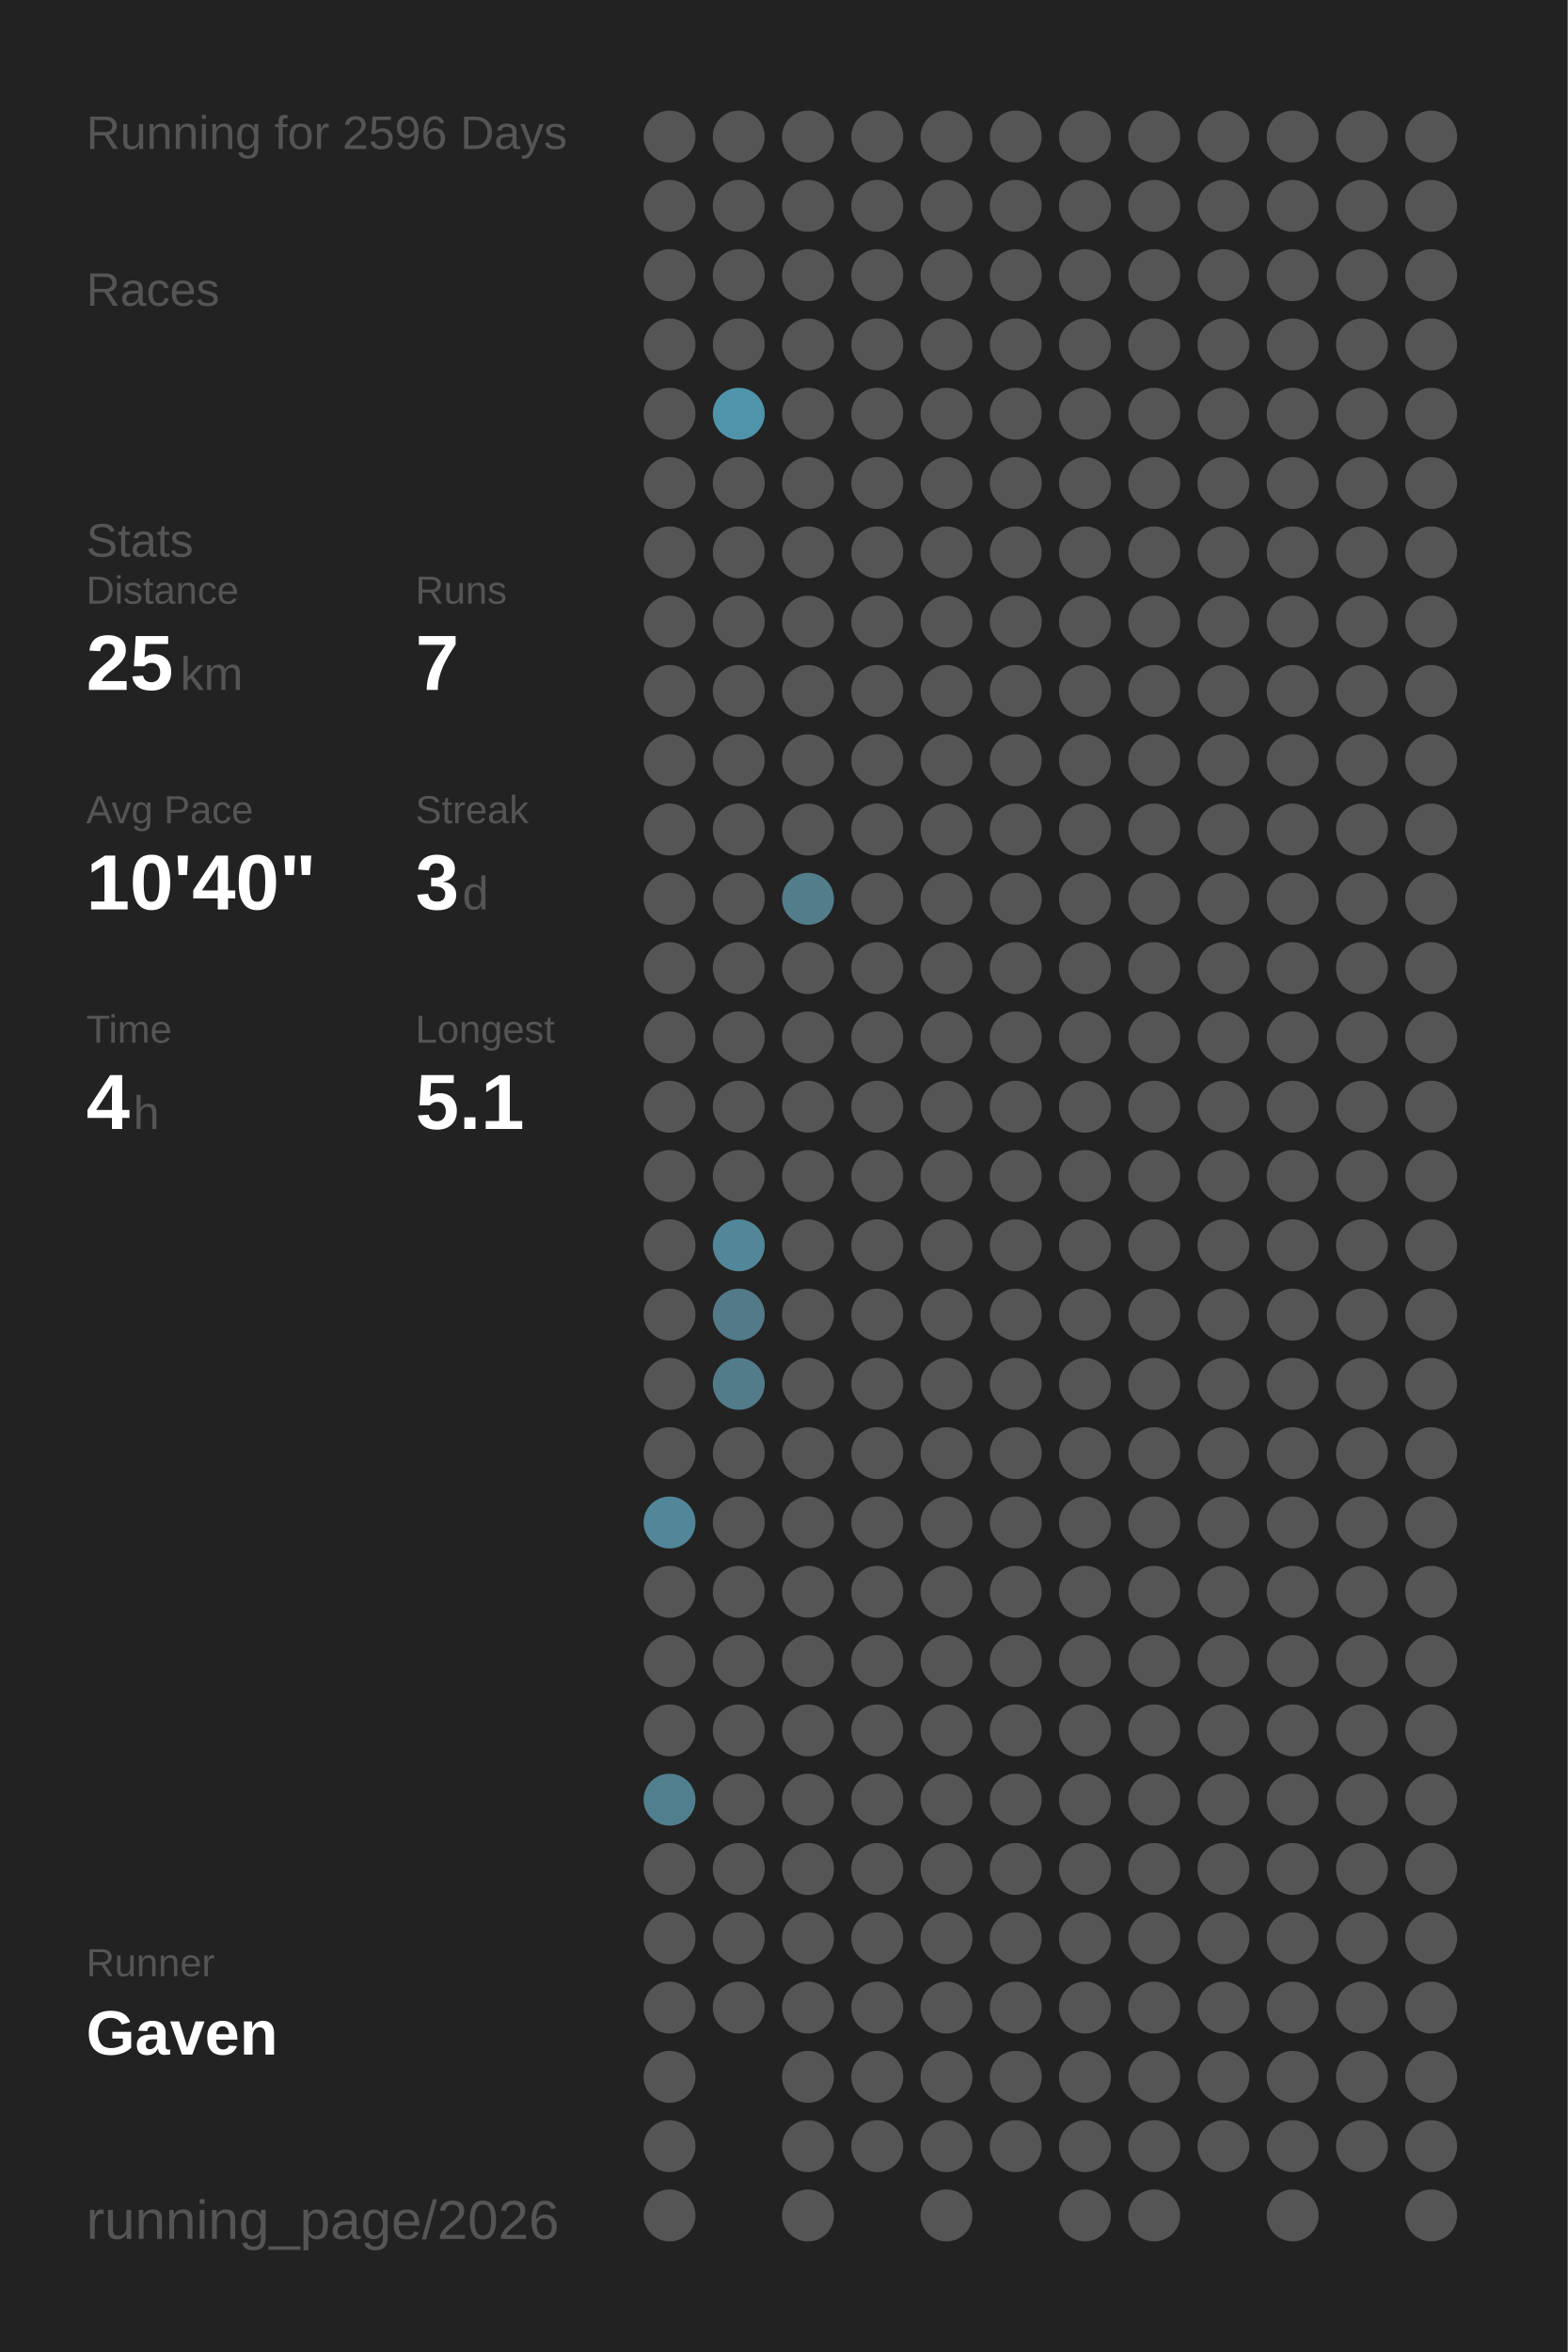
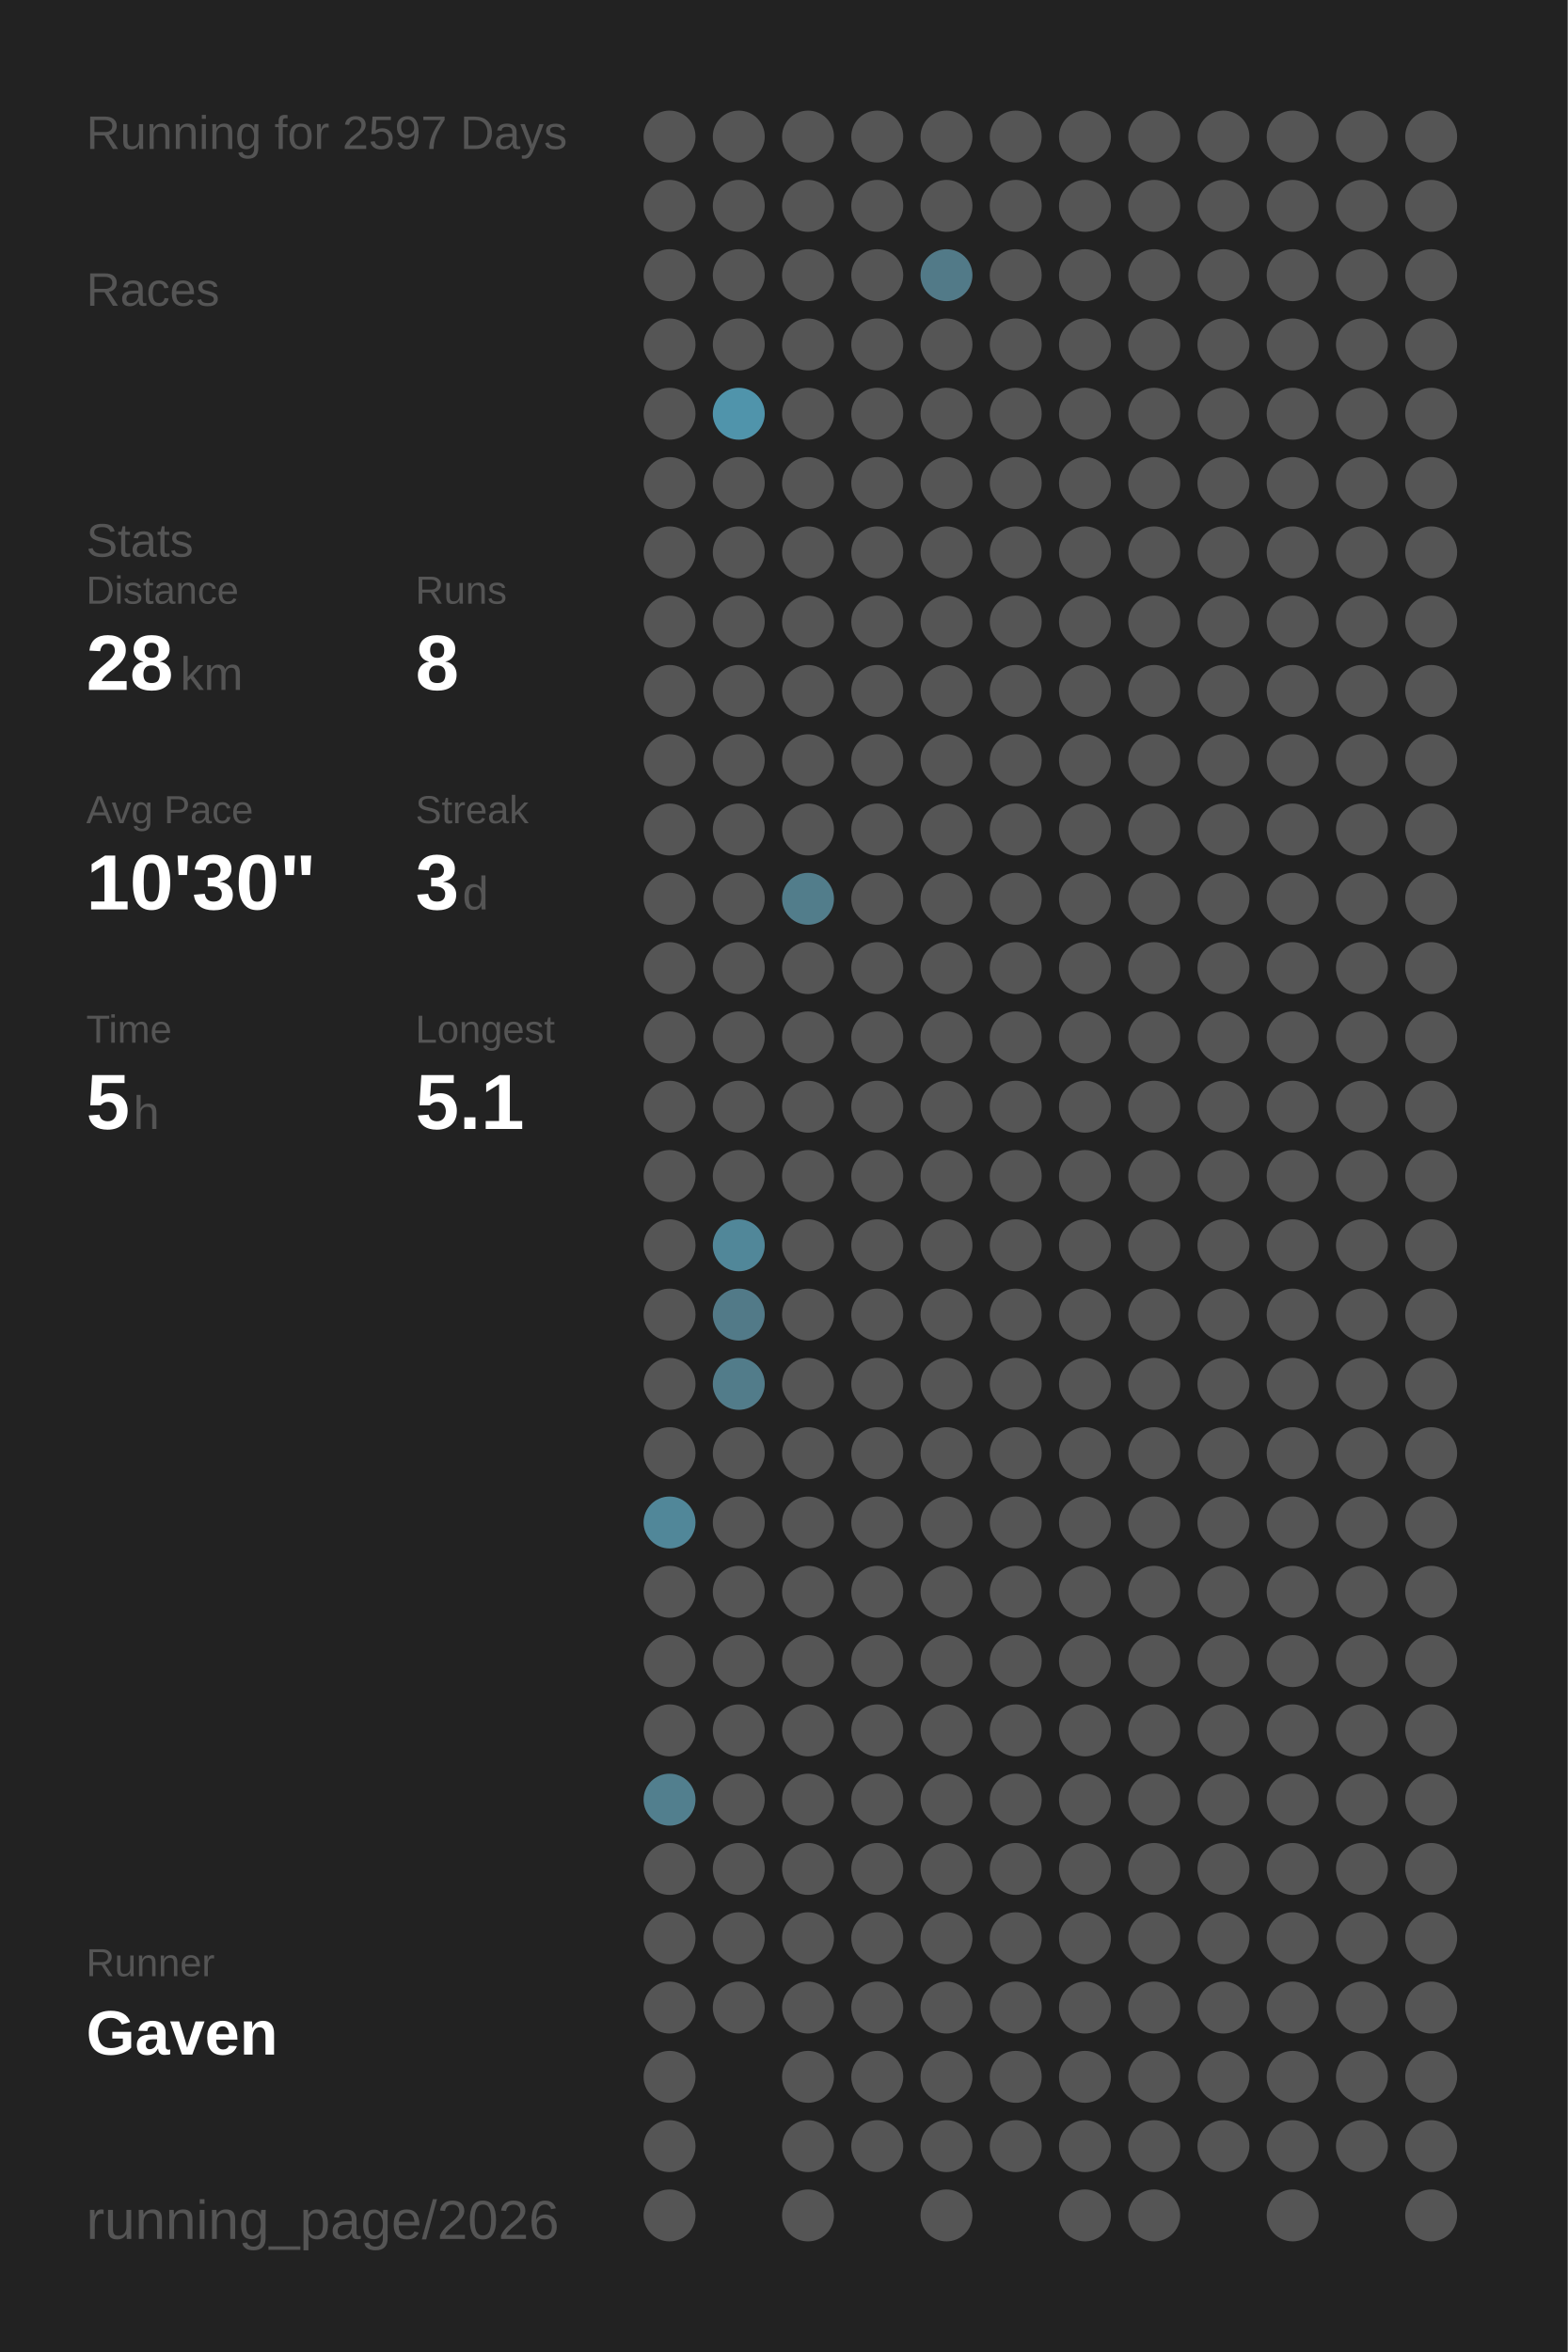
<svg xmlns="http://www.w3.org/2000/svg" baseProfile="full" height="300mm" version="1.1" viewBox="0,0,200,300" width="200mm">
  <defs />
  <rect fill="#222222" height="300" width="200" x="0" y="0" />
-   <text fill="#555555" style="font-size:6px; font-family:Arial;" x="11" y="19">Running for 2596 Days</text>
+   <text fill="#555555" style="font-size:6px; font-family:Arial;" x="11" y="19">Running for 2597 Days</text>
  <text fill="#555555" style="font-size:6px; font-family:Arial;" x="11" y="39">Races</text>
  <text fill="#555555" style="font-size:6px; font-family:Arial;" x="11" y="71">Stats</text>
  <text fill="#555555" style="font-size:5px; font-family:Arial;" x="11" y="77">Distance</text>
-   <text fill="#FFFFFF" style="font-size:10px; font-family:Arial; font-weight:bold;" x="11" y="88">25</text>
+   <text fill="#FFFFFF" style="font-size:10px; font-family:Arial; font-weight:bold;" x="11" y="88">28</text>
  <text fill="#555555" style="font-size:6px; font-family:Arial;" x="23" y="88">km</text>
  <text fill="#555555" style="font-size:5px; font-family:Arial;" x="53" y="77">Runs</text>
-   <text fill="#FFFFFF" style="font-size:10px; font-family:Arial; font-weight:bold;" x="53" y="88">7</text>
+   <text fill="#FFFFFF" style="font-size:10px; font-family:Arial; font-weight:bold;" x="53" y="88">8</text>
  <text fill="#555555" style="font-size:5px; font-family:Arial;" x="11" y="105">Avg Pace</text>
-   <text fill="#FFFFFF" style="font-size:10px; font-family:Arial; font-weight:bold;" x="11" y="116">10'40"</text>
+   <text fill="#FFFFFF" style="font-size:10px; font-family:Arial; font-weight:bold;" x="11" y="116">10'30"</text>
  <text fill="#555555" style="font-size:5px; font-family:Arial;" x="53" y="105">Streak</text>
  <text fill="#FFFFFF" style="font-size:10px; font-family:Arial; font-weight:bold;" x="53" y="116">3</text>
  <text fill="#555555" style="font-size:6px; font-family:Arial;" x="59" y="116">d</text>
  <text fill="#555555" style="font-size:5px; font-family:Arial;" x="11" y="133">Time</text>
-   <text fill="#FFFFFF" style="font-size:10px; font-family:Arial; font-weight:bold;" x="11" y="144">4</text>
+   <text fill="#FFFFFF" style="font-size:10px; font-family:Arial; font-weight:bold;" x="11" y="144">5</text>
  <text fill="#555555" style="font-size:6px; font-family:Arial;" x="17" y="144">h</text>
  <text fill="#555555" style="font-size:5px; font-family:Arial;" x="53" y="133">Longest</text>
  <text fill="#FFFFFF" style="font-size:10px; font-family:Arial; font-weight:bold;" x="53" y="144">5.1</text>
  <text fill="#555555" style="font-size:5px; font-family:Arial;" x="11" y="252.065">Runner</text>
  <text fill="#FFFFFF" style="font-size:8px; font-family:Arial; font-weight:bold;" x="11" y="262.065">Gaven</text>
  <text fill="#555555" style="font-size:7px; font-family:Arial;" x="11" y="285.581">running_page/2026</text>
  <circle cx="85.417" cy="17.419" fill="#555555" r="3.312" />
  <circle cx="85.417" cy="26.258" fill="#555555" r="3.312" />
  <circle cx="85.417" cy="35.097" fill="#555555" r="3.312" />
  <circle cx="85.417" cy="43.935" fill="#555555" r="3.312" />
  <circle cx="85.417" cy="52.774" fill="#555555" r="3.312" />
  <circle cx="85.417" cy="61.613" fill="#555555" r="3.312" />
  <circle cx="85.417" cy="70.452" fill="#555555" r="3.312" />
  <circle cx="85.417" cy="79.29" fill="#555555" r="3.312" />
  <circle cx="85.417" cy="88.129" fill="#555555" r="3.312" />
  <circle cx="85.417" cy="96.968" fill="#555555" r="3.312" />
  <circle cx="85.417" cy="105.806" fill="#555555" r="3.312" />
  <circle cx="85.417" cy="114.645" fill="#555555" r="3.312" />
  <circle cx="85.417" cy="123.484" fill="#555555" r="3.312" />
  <circle cx="85.417" cy="132.323" fill="#555555" r="3.312" />
  <circle cx="85.417" cy="141.161" fill="#555555" r="3.312" />
  <circle cx="85.417" cy="150" fill="#555555" r="3.312" />
  <circle cx="85.417" cy="158.839" fill="#555555" r="3.312" />
  <circle cx="85.417" cy="167.677" fill="#555555" r="3.312" />
  <circle cx="85.417" cy="176.516" fill="#555555" r="3.312" />
  <circle cx="85.417" cy="185.355" fill="#555555" r="3.312" />
  <circle cx="85.417" cy="194.194" fill="#518799" r="3.312" />
  <circle cx="85.417" cy="203.032" fill="#555555" r="3.312" />
  <circle cx="85.417" cy="211.871" fill="#555555" r="3.312" />
  <circle cx="85.417" cy="220.71" fill="#555555" r="3.312" />
  <circle cx="85.417" cy="229.548" fill="#527f8e" r="3.312" />
  <circle cx="85.417" cy="238.387" fill="#555555" r="3.312" />
  <circle cx="85.417" cy="247.226" fill="#555555" r="3.312" />
  <circle cx="85.417" cy="256.065" fill="#555555" r="3.312" />
  <circle cx="85.417" cy="264.903" fill="#555555" r="3.312" />
  <circle cx="85.417" cy="273.742" fill="#555555" r="3.312" />
  <circle cx="85.417" cy="282.581" fill="#555555" r="3.312" />
  <circle cx="94.25" cy="17.419" fill="#555555" r="3.312" />
  <circle cx="94.25" cy="26.258" fill="#555555" r="3.312" />
  <circle cx="94.25" cy="35.097" fill="#555555" r="3.312" />
  <circle cx="94.25" cy="43.935" fill="#555555" r="3.312" />
  <circle cx="94.25" cy="52.774" fill="#5094ab" r="3.312" />
  <circle cx="94.25" cy="61.613" fill="#555555" r="3.312" />
  <circle cx="94.25" cy="70.452" fill="#555555" r="3.312" />
  <circle cx="94.25" cy="79.29" fill="#555555" r="3.312" />
  <circle cx="94.25" cy="88.129" fill="#555555" r="3.312" />
  <circle cx="94.25" cy="96.968" fill="#555555" r="3.312" />
  <circle cx="94.25" cy="105.806" fill="#555555" r="3.312" />
  <circle cx="94.25" cy="114.645" fill="#555555" r="3.312" />
  <circle cx="94.25" cy="123.484" fill="#555555" r="3.312" />
  <circle cx="94.25" cy="132.323" fill="#555555" r="3.312" />
  <circle cx="94.25" cy="141.161" fill="#555555" r="3.312" />
  <circle cx="94.25" cy="150" fill="#555555" r="3.312" />
  <circle cx="94.25" cy="158.839" fill="#518799" r="3.312" />
  <circle cx="94.25" cy="167.677" fill="#527a88" r="3.312" />
  <circle cx="94.25" cy="176.516" fill="#527c8a" r="3.312" />
  <circle cx="94.25" cy="185.355" fill="#555555" r="3.312" />
  <circle cx="94.25" cy="194.194" fill="#555555" r="3.312" />
  <circle cx="94.25" cy="203.032" fill="#555555" r="3.312" />
  <circle cx="94.25" cy="211.871" fill="#555555" r="3.312" />
  <circle cx="94.25" cy="220.71" fill="#555555" r="3.312" />
  <circle cx="94.25" cy="229.548" fill="#555555" r="3.312" />
  <circle cx="94.25" cy="238.387" fill="#555555" r="3.312" />
  <circle cx="94.25" cy="247.226" fill="#555555" r="3.312" />
  <circle cx="94.25" cy="256.065" fill="#555555" r="3.312" />
  <circle cx="103.083" cy="17.419" fill="#555555" r="3.312" />
  <circle cx="103.083" cy="26.258" fill="#555555" r="3.312" />
  <circle cx="103.083" cy="35.097" fill="#555555" r="3.312" />
  <circle cx="103.083" cy="43.935" fill="#555555" r="3.312" />
  <circle cx="103.083" cy="52.774" fill="#555555" r="3.312" />
  <circle cx="103.083" cy="61.613" fill="#555555" r="3.312" />
  <circle cx="103.083" cy="70.452" fill="#555555" r="3.312" />
  <circle cx="103.083" cy="79.29" fill="#555555" r="3.312" />
  <circle cx="103.083" cy="88.129" fill="#555555" r="3.312" />
  <circle cx="103.083" cy="96.968" fill="#555555" r="3.312" />
  <circle cx="103.083" cy="105.806" fill="#555555" r="3.312" />
  <circle cx="103.083" cy="114.645" fill="#527d8b" r="3.312" />
  <circle cx="103.083" cy="123.484" fill="#555555" r="3.312" />
  <circle cx="103.083" cy="132.323" fill="#555555" r="3.312" />
  <circle cx="103.083" cy="141.161" fill="#555555" r="3.312" />
  <circle cx="103.083" cy="150" fill="#555555" r="3.312" />
  <circle cx="103.083" cy="158.839" fill="#555555" r="3.312" />
  <circle cx="103.083" cy="167.677" fill="#555555" r="3.312" />
  <circle cx="103.083" cy="176.516" fill="#555555" r="3.312" />
  <circle cx="103.083" cy="185.355" fill="#555555" r="3.312" />
  <circle cx="103.083" cy="194.194" fill="#555555" r="3.312" />
  <circle cx="103.083" cy="203.032" fill="#555555" r="3.312" />
  <circle cx="103.083" cy="211.871" fill="#555555" r="3.312" />
  <circle cx="103.083" cy="220.71" fill="#555555" r="3.312" />
  <circle cx="103.083" cy="229.548" fill="#555555" r="3.312" />
  <circle cx="103.083" cy="238.387" fill="#555555" r="3.312" />
  <circle cx="103.083" cy="247.226" fill="#555555" r="3.312" />
  <circle cx="103.083" cy="256.065" fill="#555555" r="3.312" />
  <circle cx="103.083" cy="264.903" fill="#555555" r="3.312" />
  <circle cx="103.083" cy="273.742" fill="#555555" r="3.312" />
  <circle cx="103.083" cy="282.581" fill="#555555" r="3.312" />
  <circle cx="111.917" cy="17.419" fill="#555555" r="3.312" />
  <circle cx="111.917" cy="26.258" fill="#555555" r="3.312" />
  <circle cx="111.917" cy="35.097" fill="#555555" r="3.312" />
  <circle cx="111.917" cy="43.935" fill="#555555" r="3.312" />
  <circle cx="111.917" cy="52.774" fill="#555555" r="3.312" />
  <circle cx="111.917" cy="61.613" fill="#555555" r="3.312" />
  <circle cx="111.917" cy="70.452" fill="#555555" r="3.312" />
  <circle cx="111.917" cy="79.29" fill="#555555" r="3.312" />
  <circle cx="111.917" cy="88.129" fill="#555555" r="3.312" />
  <circle cx="111.917" cy="96.968" fill="#555555" r="3.312" />
  <circle cx="111.917" cy="105.806" fill="#555555" r="3.312" />
  <circle cx="111.917" cy="114.645" fill="#555555" r="3.312" />
  <circle cx="111.917" cy="123.484" fill="#555555" r="3.312" />
  <circle cx="111.917" cy="132.323" fill="#555555" r="3.312" />
  <circle cx="111.917" cy="141.161" fill="#555555" r="3.312" />
  <circle cx="111.917" cy="150" fill="#555555" r="3.312" />
  <circle cx="111.917" cy="158.839" fill="#555555" r="3.312" />
  <circle cx="111.917" cy="167.677" fill="#555555" r="3.312" />
  <circle cx="111.917" cy="176.516" fill="#555555" r="3.312" />
  <circle cx="111.917" cy="185.355" fill="#555555" r="3.312" />
  <circle cx="111.917" cy="194.194" fill="#555555" r="3.312" />
  <circle cx="111.917" cy="203.032" fill="#555555" r="3.312" />
  <circle cx="111.917" cy="211.871" fill="#555555" r="3.312" />
  <circle cx="111.917" cy="220.71" fill="#555555" r="3.312" />
  <circle cx="111.917" cy="229.548" fill="#555555" r="3.312" />
  <circle cx="111.917" cy="238.387" fill="#555555" r="3.312" />
  <circle cx="111.917" cy="247.226" fill="#555555" r="3.312" />
  <circle cx="111.917" cy="256.065" fill="#555555" r="3.312" />
  <circle cx="111.917" cy="264.903" fill="#555555" r="3.312" />
  <circle cx="111.917" cy="273.742" fill="#555555" r="3.312" />
  <circle cx="120.75" cy="17.419" fill="#555555" r="3.312" />
  <circle cx="120.75" cy="26.258" fill="#555555" r="3.312" />
-   <circle cx="120.75" cy="35.097" fill="#555555" r="3.312" />
+   <circle cx="120.75" cy="35.097" fill="#527a88" r="3.312" />
  <circle cx="120.75" cy="43.935" fill="#555555" r="3.312" />
  <circle cx="120.75" cy="52.774" fill="#555555" r="3.312" />
  <circle cx="120.75" cy="61.613" fill="#555555" r="3.312" />
  <circle cx="120.75" cy="70.452" fill="#555555" r="3.312" />
  <circle cx="120.75" cy="79.29" fill="#555555" r="3.312" />
  <circle cx="120.75" cy="88.129" fill="#555555" r="3.312" />
  <circle cx="120.75" cy="96.968" fill="#555555" r="3.312" />
  <circle cx="120.75" cy="105.806" fill="#555555" r="3.312" />
  <circle cx="120.75" cy="114.645" fill="#555555" r="3.312" />
  <circle cx="120.75" cy="123.484" fill="#555555" r="3.312" />
  <circle cx="120.75" cy="132.323" fill="#555555" r="3.312" />
  <circle cx="120.75" cy="141.161" fill="#555555" r="3.312" />
  <circle cx="120.75" cy="150" fill="#555555" r="3.312" />
  <circle cx="120.75" cy="158.839" fill="#555555" r="3.312" />
  <circle cx="120.75" cy="167.677" fill="#555555" r="3.312" />
  <circle cx="120.75" cy="176.516" fill="#555555" r="3.312" />
  <circle cx="120.75" cy="185.355" fill="#555555" r="3.312" />
  <circle cx="120.75" cy="194.194" fill="#555555" r="3.312" />
  <circle cx="120.75" cy="203.032" fill="#555555" r="3.312" />
  <circle cx="120.75" cy="211.871" fill="#555555" r="3.312" />
  <circle cx="120.75" cy="220.71" fill="#555555" r="3.312" />
  <circle cx="120.75" cy="229.548" fill="#555555" r="3.312" />
  <circle cx="120.75" cy="238.387" fill="#555555" r="3.312" />
  <circle cx="120.75" cy="247.226" fill="#555555" r="3.312" />
  <circle cx="120.75" cy="256.065" fill="#555555" r="3.312" />
  <circle cx="120.75" cy="264.903" fill="#555555" r="3.312" />
  <circle cx="120.75" cy="273.742" fill="#555555" r="3.312" />
  <circle cx="120.75" cy="282.581" fill="#555555" r="3.312" />
  <circle cx="129.583" cy="17.419" fill="#555555" r="3.312" />
  <circle cx="129.583" cy="26.258" fill="#555555" r="3.312" />
  <circle cx="129.583" cy="35.097" fill="#555555" r="3.312" />
  <circle cx="129.583" cy="43.935" fill="#555555" r="3.312" />
  <circle cx="129.583" cy="52.774" fill="#555555" r="3.312" />
  <circle cx="129.583" cy="61.613" fill="#555555" r="3.312" />
  <circle cx="129.583" cy="70.452" fill="#555555" r="3.312" />
  <circle cx="129.583" cy="79.29" fill="#555555" r="3.312" />
  <circle cx="129.583" cy="88.129" fill="#555555" r="3.312" />
  <circle cx="129.583" cy="96.968" fill="#555555" r="3.312" />
  <circle cx="129.583" cy="105.806" fill="#555555" r="3.312" />
  <circle cx="129.583" cy="114.645" fill="#555555" r="3.312" />
  <circle cx="129.583" cy="123.484" fill="#555555" r="3.312" />
  <circle cx="129.583" cy="132.323" fill="#555555" r="3.312" />
  <circle cx="129.583" cy="141.161" fill="#555555" r="3.312" />
  <circle cx="129.583" cy="150" fill="#555555" r="3.312" />
  <circle cx="129.583" cy="158.839" fill="#555555" r="3.312" />
  <circle cx="129.583" cy="167.677" fill="#555555" r="3.312" />
  <circle cx="129.583" cy="176.516" fill="#555555" r="3.312" />
  <circle cx="129.583" cy="185.355" fill="#555555" r="3.312" />
  <circle cx="129.583" cy="194.194" fill="#555555" r="3.312" />
  <circle cx="129.583" cy="203.032" fill="#555555" r="3.312" />
  <circle cx="129.583" cy="211.871" fill="#555555" r="3.312" />
  <circle cx="129.583" cy="220.71" fill="#555555" r="3.312" />
  <circle cx="129.583" cy="229.548" fill="#555555" r="3.312" />
  <circle cx="129.583" cy="238.387" fill="#555555" r="3.312" />
  <circle cx="129.583" cy="247.226" fill="#555555" r="3.312" />
  <circle cx="129.583" cy="256.065" fill="#555555" r="3.312" />
  <circle cx="129.583" cy="264.903" fill="#555555" r="3.312" />
  <circle cx="129.583" cy="273.742" fill="#555555" r="3.312" />
  <circle cx="138.417" cy="17.419" fill="#555555" r="3.312" />
  <circle cx="138.417" cy="26.258" fill="#555555" r="3.312" />
  <circle cx="138.417" cy="35.097" fill="#555555" r="3.312" />
  <circle cx="138.417" cy="43.935" fill="#555555" r="3.312" />
  <circle cx="138.417" cy="52.774" fill="#555555" r="3.312" />
  <circle cx="138.417" cy="61.613" fill="#555555" r="3.312" />
  <circle cx="138.417" cy="70.452" fill="#555555" r="3.312" />
  <circle cx="138.417" cy="79.29" fill="#555555" r="3.312" />
  <circle cx="138.417" cy="88.129" fill="#555555" r="3.312" />
  <circle cx="138.417" cy="96.968" fill="#555555" r="3.312" />
  <circle cx="138.417" cy="105.806" fill="#555555" r="3.312" />
  <circle cx="138.417" cy="114.645" fill="#555555" r="3.312" />
  <circle cx="138.417" cy="123.484" fill="#555555" r="3.312" />
  <circle cx="138.417" cy="132.323" fill="#555555" r="3.312" />
  <circle cx="138.417" cy="141.161" fill="#555555" r="3.312" />
  <circle cx="138.417" cy="150" fill="#555555" r="3.312" />
  <circle cx="138.417" cy="158.839" fill="#555555" r="3.312" />
  <circle cx="138.417" cy="167.677" fill="#555555" r="3.312" />
  <circle cx="138.417" cy="176.516" fill="#555555" r="3.312" />
  <circle cx="138.417" cy="185.355" fill="#555555" r="3.312" />
  <circle cx="138.417" cy="194.194" fill="#555555" r="3.312" />
  <circle cx="138.417" cy="203.032" fill="#555555" r="3.312" />
  <circle cx="138.417" cy="211.871" fill="#555555" r="3.312" />
  <circle cx="138.417" cy="220.71" fill="#555555" r="3.312" />
  <circle cx="138.417" cy="229.548" fill="#555555" r="3.312" />
  <circle cx="138.417" cy="238.387" fill="#555555" r="3.312" />
  <circle cx="138.417" cy="247.226" fill="#555555" r="3.312" />
  <circle cx="138.417" cy="256.065" fill="#555555" r="3.312" />
  <circle cx="138.417" cy="264.903" fill="#555555" r="3.312" />
  <circle cx="138.417" cy="273.742" fill="#555555" r="3.312" />
  <circle cx="138.417" cy="282.581" fill="#555555" r="3.312" />
  <circle cx="147.25" cy="17.419" fill="#555555" r="3.312" />
  <circle cx="147.25" cy="26.258" fill="#555555" r="3.312" />
  <circle cx="147.25" cy="35.097" fill="#555555" r="3.312" />
  <circle cx="147.25" cy="43.935" fill="#555555" r="3.312" />
  <circle cx="147.25" cy="52.774" fill="#555555" r="3.312" />
  <circle cx="147.25" cy="61.613" fill="#555555" r="3.312" />
  <circle cx="147.25" cy="70.452" fill="#555555" r="3.312" />
  <circle cx="147.25" cy="79.29" fill="#555555" r="3.312" />
  <circle cx="147.25" cy="88.129" fill="#555555" r="3.312" />
  <circle cx="147.25" cy="96.968" fill="#555555" r="3.312" />
  <circle cx="147.25" cy="105.806" fill="#555555" r="3.312" />
  <circle cx="147.25" cy="114.645" fill="#555555" r="3.312" />
  <circle cx="147.25" cy="123.484" fill="#555555" r="3.312" />
  <circle cx="147.25" cy="132.323" fill="#555555" r="3.312" />
  <circle cx="147.25" cy="141.161" fill="#555555" r="3.312" />
  <circle cx="147.25" cy="150" fill="#555555" r="3.312" />
  <circle cx="147.25" cy="158.839" fill="#555555" r="3.312" />
  <circle cx="147.25" cy="167.677" fill="#555555" r="3.312" />
  <circle cx="147.25" cy="176.516" fill="#555555" r="3.312" />
  <circle cx="147.25" cy="185.355" fill="#555555" r="3.312" />
  <circle cx="147.25" cy="194.194" fill="#555555" r="3.312" />
  <circle cx="147.25" cy="203.032" fill="#555555" r="3.312" />
  <circle cx="147.25" cy="211.871" fill="#555555" r="3.312" />
  <circle cx="147.25" cy="220.71" fill="#555555" r="3.312" />
  <circle cx="147.25" cy="229.548" fill="#555555" r="3.312" />
  <circle cx="147.25" cy="238.387" fill="#555555" r="3.312" />
  <circle cx="147.25" cy="247.226" fill="#555555" r="3.312" />
  <circle cx="147.25" cy="256.065" fill="#555555" r="3.312" />
  <circle cx="147.25" cy="264.903" fill="#555555" r="3.312" />
  <circle cx="147.25" cy="273.742" fill="#555555" r="3.312" />
  <circle cx="147.25" cy="282.581" fill="#555555" r="3.312" />
  <circle cx="156.083" cy="17.419" fill="#555555" r="3.312" />
  <circle cx="156.083" cy="26.258" fill="#555555" r="3.312" />
  <circle cx="156.083" cy="35.097" fill="#555555" r="3.312" />
  <circle cx="156.083" cy="43.935" fill="#555555" r="3.312" />
  <circle cx="156.083" cy="52.774" fill="#555555" r="3.312" />
  <circle cx="156.083" cy="61.613" fill="#555555" r="3.312" />
  <circle cx="156.083" cy="70.452" fill="#555555" r="3.312" />
  <circle cx="156.083" cy="79.29" fill="#555555" r="3.312" />
  <circle cx="156.083" cy="88.129" fill="#555555" r="3.312" />
  <circle cx="156.083" cy="96.968" fill="#555555" r="3.312" />
  <circle cx="156.083" cy="105.806" fill="#555555" r="3.312" />
  <circle cx="156.083" cy="114.645" fill="#555555" r="3.312" />
  <circle cx="156.083" cy="123.484" fill="#555555" r="3.312" />
  <circle cx="156.083" cy="132.323" fill="#555555" r="3.312" />
  <circle cx="156.083" cy="141.161" fill="#555555" r="3.312" />
  <circle cx="156.083" cy="150" fill="#555555" r="3.312" />
  <circle cx="156.083" cy="158.839" fill="#555555" r="3.312" />
  <circle cx="156.083" cy="167.677" fill="#555555" r="3.312" />
  <circle cx="156.083" cy="176.516" fill="#555555" r="3.312" />
  <circle cx="156.083" cy="185.355" fill="#555555" r="3.312" />
  <circle cx="156.083" cy="194.194" fill="#555555" r="3.312" />
  <circle cx="156.083" cy="203.032" fill="#555555" r="3.312" />
  <circle cx="156.083" cy="211.871" fill="#555555" r="3.312" />
  <circle cx="156.083" cy="220.71" fill="#555555" r="3.312" />
  <circle cx="156.083" cy="229.548" fill="#555555" r="3.312" />
  <circle cx="156.083" cy="238.387" fill="#555555" r="3.312" />
  <circle cx="156.083" cy="247.226" fill="#555555" r="3.312" />
  <circle cx="156.083" cy="256.065" fill="#555555" r="3.312" />
  <circle cx="156.083" cy="264.903" fill="#555555" r="3.312" />
  <circle cx="156.083" cy="273.742" fill="#555555" r="3.312" />
  <circle cx="164.917" cy="17.419" fill="#555555" r="3.312" />
  <circle cx="164.917" cy="26.258" fill="#555555" r="3.312" />
  <circle cx="164.917" cy="35.097" fill="#555555" r="3.312" />
  <circle cx="164.917" cy="43.935" fill="#555555" r="3.312" />
  <circle cx="164.917" cy="52.774" fill="#555555" r="3.312" />
  <circle cx="164.917" cy="61.613" fill="#555555" r="3.312" />
  <circle cx="164.917" cy="70.452" fill="#555555" r="3.312" />
  <circle cx="164.917" cy="79.29" fill="#555555" r="3.312" />
  <circle cx="164.917" cy="88.129" fill="#555555" r="3.312" />
  <circle cx="164.917" cy="96.968" fill="#555555" r="3.312" />
  <circle cx="164.917" cy="105.806" fill="#555555" r="3.312" />
  <circle cx="164.917" cy="114.645" fill="#555555" r="3.312" />
  <circle cx="164.917" cy="123.484" fill="#555555" r="3.312" />
  <circle cx="164.917" cy="132.323" fill="#555555" r="3.312" />
  <circle cx="164.917" cy="141.161" fill="#555555" r="3.312" />
  <circle cx="164.917" cy="150" fill="#555555" r="3.312" />
  <circle cx="164.917" cy="158.839" fill="#555555" r="3.312" />
  <circle cx="164.917" cy="167.677" fill="#555555" r="3.312" />
  <circle cx="164.917" cy="176.516" fill="#555555" r="3.312" />
  <circle cx="164.917" cy="185.355" fill="#555555" r="3.312" />
  <circle cx="164.917" cy="194.194" fill="#555555" r="3.312" />
  <circle cx="164.917" cy="203.032" fill="#555555" r="3.312" />
  <circle cx="164.917" cy="211.871" fill="#555555" r="3.312" />
  <circle cx="164.917" cy="220.71" fill="#555555" r="3.312" />
  <circle cx="164.917" cy="229.548" fill="#555555" r="3.312" />
  <circle cx="164.917" cy="238.387" fill="#555555" r="3.312" />
  <circle cx="164.917" cy="247.226" fill="#555555" r="3.312" />
  <circle cx="164.917" cy="256.065" fill="#555555" r="3.312" />
  <circle cx="164.917" cy="264.903" fill="#555555" r="3.312" />
  <circle cx="164.917" cy="273.742" fill="#555555" r="3.312" />
  <circle cx="164.917" cy="282.581" fill="#555555" r="3.312" />
  <circle cx="173.75" cy="17.419" fill="#555555" r="3.312" />
  <circle cx="173.75" cy="26.258" fill="#555555" r="3.312" />
  <circle cx="173.75" cy="35.097" fill="#555555" r="3.312" />
  <circle cx="173.75" cy="43.935" fill="#555555" r="3.312" />
  <circle cx="173.75" cy="52.774" fill="#555555" r="3.312" />
  <circle cx="173.75" cy="61.613" fill="#555555" r="3.312" />
  <circle cx="173.75" cy="70.452" fill="#555555" r="3.312" />
  <circle cx="173.75" cy="79.29" fill="#555555" r="3.312" />
  <circle cx="173.75" cy="88.129" fill="#555555" r="3.312" />
  <circle cx="173.75" cy="96.968" fill="#555555" r="3.312" />
  <circle cx="173.75" cy="105.806" fill="#555555" r="3.312" />
  <circle cx="173.75" cy="114.645" fill="#555555" r="3.312" />
  <circle cx="173.75" cy="123.484" fill="#555555" r="3.312" />
  <circle cx="173.75" cy="132.323" fill="#555555" r="3.312" />
  <circle cx="173.75" cy="141.161" fill="#555555" r="3.312" />
  <circle cx="173.75" cy="150" fill="#555555" r="3.312" />
  <circle cx="173.75" cy="158.839" fill="#555555" r="3.312" />
  <circle cx="173.75" cy="167.677" fill="#555555" r="3.312" />
  <circle cx="173.75" cy="176.516" fill="#555555" r="3.312" />
  <circle cx="173.75" cy="185.355" fill="#555555" r="3.312" />
  <circle cx="173.75" cy="194.194" fill="#555555" r="3.312" />
  <circle cx="173.75" cy="203.032" fill="#555555" r="3.312" />
  <circle cx="173.75" cy="211.871" fill="#555555" r="3.312" />
  <circle cx="173.75" cy="220.71" fill="#555555" r="3.312" />
  <circle cx="173.75" cy="229.548" fill="#555555" r="3.312" />
  <circle cx="173.75" cy="238.387" fill="#555555" r="3.312" />
  <circle cx="173.75" cy="247.226" fill="#555555" r="3.312" />
  <circle cx="173.75" cy="256.065" fill="#555555" r="3.312" />
  <circle cx="173.75" cy="264.903" fill="#555555" r="3.312" />
  <circle cx="173.75" cy="273.742" fill="#555555" r="3.312" />
  <circle cx="182.583" cy="17.419" fill="#555555" r="3.312" />
  <circle cx="182.583" cy="26.258" fill="#555555" r="3.312" />
  <circle cx="182.583" cy="35.097" fill="#555555" r="3.312" />
  <circle cx="182.583" cy="43.935" fill="#555555" r="3.312" />
  <circle cx="182.583" cy="52.774" fill="#555555" r="3.312" />
  <circle cx="182.583" cy="61.613" fill="#555555" r="3.312" />
  <circle cx="182.583" cy="70.452" fill="#555555" r="3.312" />
  <circle cx="182.583" cy="79.29" fill="#555555" r="3.312" />
  <circle cx="182.583" cy="88.129" fill="#555555" r="3.312" />
  <circle cx="182.583" cy="96.968" fill="#555555" r="3.312" />
  <circle cx="182.583" cy="105.806" fill="#555555" r="3.312" />
  <circle cx="182.583" cy="114.645" fill="#555555" r="3.312" />
  <circle cx="182.583" cy="123.484" fill="#555555" r="3.312" />
  <circle cx="182.583" cy="132.323" fill="#555555" r="3.312" />
  <circle cx="182.583" cy="141.161" fill="#555555" r="3.312" />
  <circle cx="182.583" cy="150" fill="#555555" r="3.312" />
  <circle cx="182.583" cy="158.839" fill="#555555" r="3.312" />
  <circle cx="182.583" cy="167.677" fill="#555555" r="3.312" />
  <circle cx="182.583" cy="176.516" fill="#555555" r="3.312" />
  <circle cx="182.583" cy="185.355" fill="#555555" r="3.312" />
  <circle cx="182.583" cy="194.194" fill="#555555" r="3.312" />
  <circle cx="182.583" cy="203.032" fill="#555555" r="3.312" />
  <circle cx="182.583" cy="211.871" fill="#555555" r="3.312" />
  <circle cx="182.583" cy="220.71" fill="#555555" r="3.312" />
  <circle cx="182.583" cy="229.548" fill="#555555" r="3.312" />
  <circle cx="182.583" cy="238.387" fill="#555555" r="3.312" />
  <circle cx="182.583" cy="247.226" fill="#555555" r="3.312" />
  <circle cx="182.583" cy="256.065" fill="#555555" r="3.312" />
  <circle cx="182.583" cy="264.903" fill="#555555" r="3.312" />
  <circle cx="182.583" cy="273.742" fill="#555555" r="3.312" />
  <circle cx="182.583" cy="282.581" fill="#555555" r="3.312" />
</svg>
